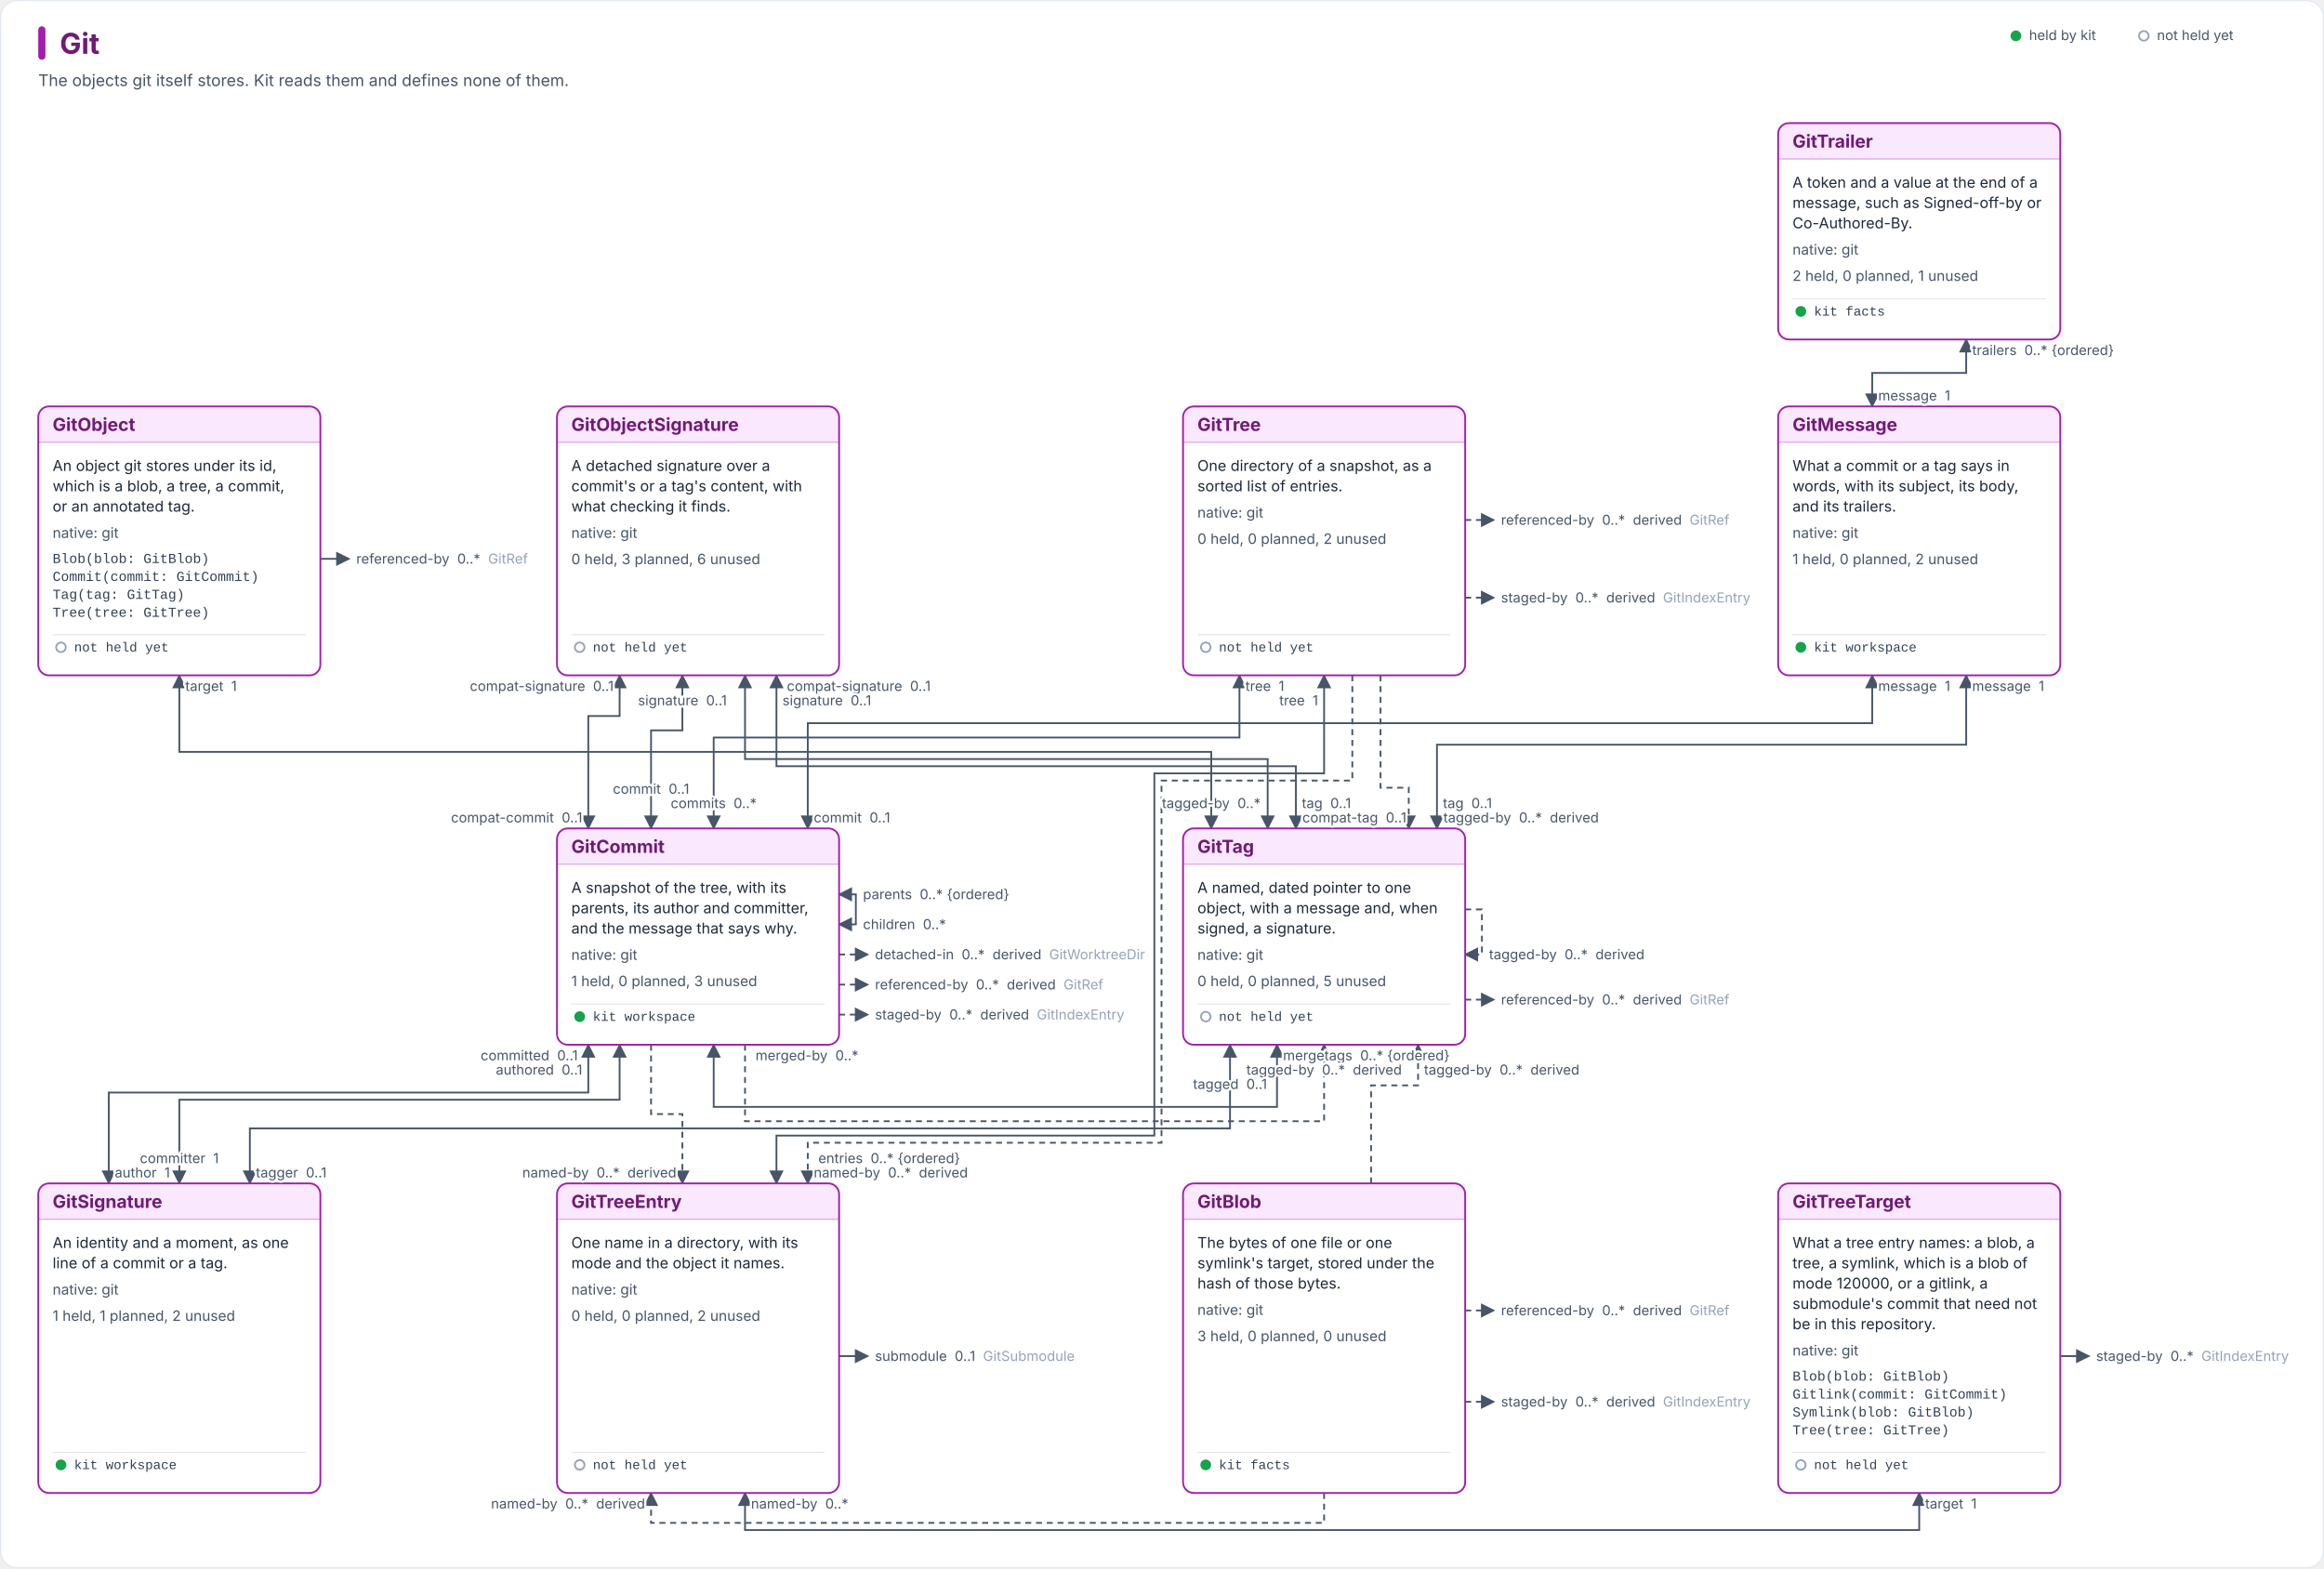
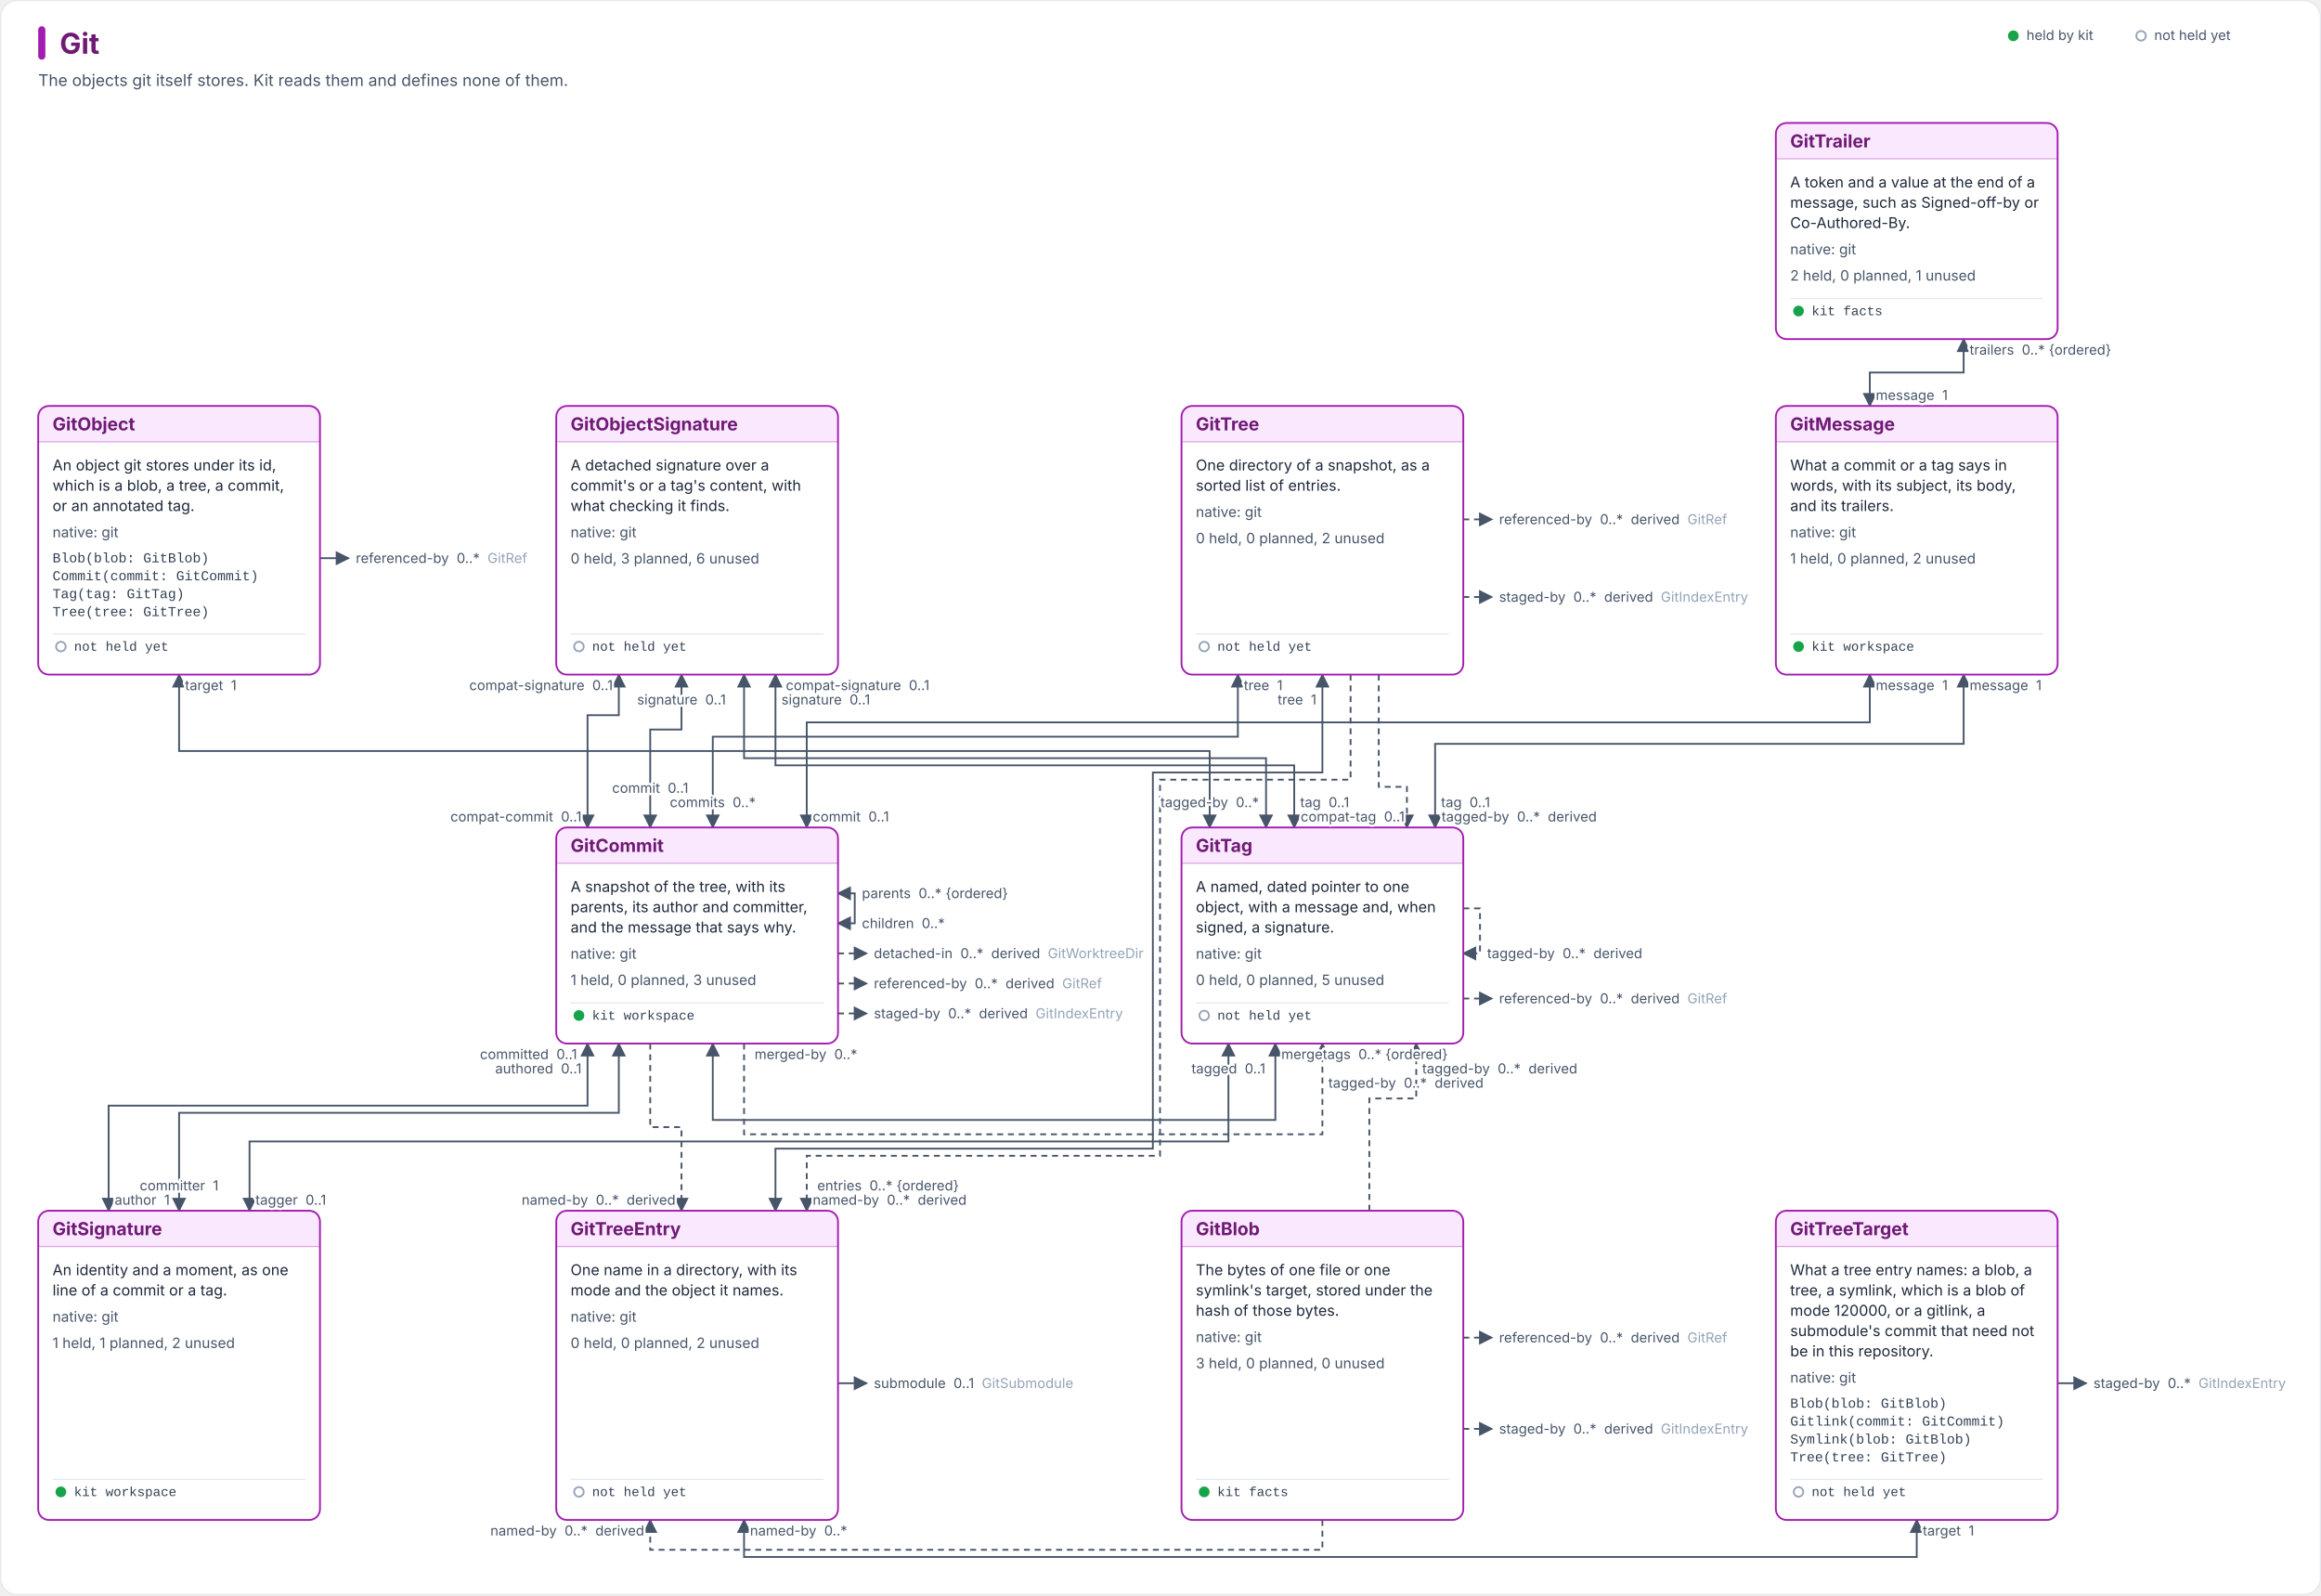
- <svg xmlns="http://www.w3.org/2000/svg" viewBox="0 0 1944 1312" width="1944" height="1312" role="img" aria-labelledby="title desc">
+ <svg xmlns="http://www.w3.org/2000/svg" viewBox="0 0 1944 1336" width="1944" height="1336" role="img" aria-labelledby="title desc">
  <defs>
    <marker id="arrow" viewBox="0 0 10 10" refX="9" refY="5" markerWidth="8" markerHeight="8" orient="auto-start-reverse">
      <path d="M 0 0 L 10 5 L 0 10 z" fill="#475569" />
    </marker>
    <style>
    text { font-family: Inter, -apple-system, "Segoe UI", Helvetica, Arial, sans-serif; font-size: 13px; fill: #0f172a; }
    .title { font-size: 24px; font-weight: 700; }
    .intro { font-size: 13.5px; fill: #475569; }
    .h { font-size: 15px; font-weight: 700; }
    .w { font-size: 12.5px; fill: #1e293b; }
    .ho { font-size: 12px; fill: #475569; }
    .p { font-size: 12px; }
    .m { font-family: "SF Mono", Menlo, Consolas, "Liberation Mono", monospace; font-size: 11.5px; fill: #334155; }
    .f { font-family: "SF Mono", Menlo, Consolas, "Liberation Mono", monospace; font-size: 11px; fill: #334155; }
    .lbl { font-size: 11.5px; fill: #475569; paint-order: stroke; stroke: #ffffff; stroke-width: 4px; stroke-linejoin: round; }
    .far { fill: #94a3b8; }
    .edge { stroke: #475569; stroke-width: 1.5; fill: none; marker-end: url(#arrow); }
    .both { marker-start: url(#arrow); }
    .dash { stroke-dasharray: 5 4; }
    </style>
  </defs>
-   <rect x="0.5" y="0.5" width="1943" height="1311" rx="14" fill="#ffffff" stroke="#e2e8f0" />
+   <rect x="0.5" y="0.5" width="1943" height="1335" rx="14" fill="#ffffff" stroke="#e2e8f0" />
  <rect x="32" y="22" width="6" height="28" rx="3" fill="#a21caf" />
  <text class="title" x="50" y="45" style="fill:#701a75">Git</text>
  <text class="intro" x="32" y="72">The objects git itself stores. Kit reads them and defines none of them.</text>
  <g transform="translate(1681.3,30)">
    <circle cx="5" cy="0" r="4.5" fill="#16a34a" />
    <text class="ho" x="16" y="3.5" style="font-size:11.5px">held by kit</text>
    <circle cx="112" cy="0" r="4" fill="#ffffff" stroke="#94a3b8" stroke-width="1.5" />
    <text class="ho" x="123" y="3.5" style="font-size:11.5px">not held yet</text>
  </g>
-   <path class="edge dash" d="M 1107.6 1249 L 1107.6 1274 L 544.6 1274 L 544.6 1249" />
-   <path class="edge dash" d="M 1225.6 1096.3 L 1249.6 1096.3" />
-   <path class="edge dash" d="M 1225.6 1172.7 L 1249.6 1172.7" />
-   <path class="edge dash" d="M 1146.9 990 L 1146.9 908 L 1186.2 908 L 1186.2 874" />
-   <path class="edge both" d="M 492.1 874 L 492.1 914 L 91 914 L 91 990" />
+   <path class="edge dash" d="M 1107.6 1273 L 1107.6 1298 L 544.6 1298 L 544.6 1273" />
+   <path class="edge dash" d="M 1225.6 1120.3 L 1249.6 1120.3" />
+   <path class="edge dash" d="M 1225.6 1196.7 L 1249.6 1196.7" />
+   <path class="edge dash" d="M 1146.9 1014 L 1146.9 920 L 1186.2 920 L 1186.2 874" />
+   <path class="edge both" d="M 492.1 874 L 492.1 926 L 91 926 L 91 1014" />
  <path class="edge both" d="M 701.9 748.2 L 715.9 748.2 L 715.9 773.3 L 701.9 773.3" />
-   <path class="edge both" d="M 518.3 874 L 518.3 920 L 150 920 L 150 990" />
+   <path class="edge both" d="M 518.3 874 L 518.3 932 L 150 932 L 150 1014" />
  <path class="edge both" d="M 492.1 693 L 492.1 599 L 518.3 599 L 518.3 565" />
  <path class="edge dash" d="M 701.9 798.5 L 725.9 798.5" />
-   <path class="edge both" d="M 597 874 L 597 926 L 1068.2 926 L 1068.2 874" />
+   <path class="edge both" d="M 597 874 L 597 938 L 1068.2 938 L 1068.2 874" />
  <path class="edge both" d="M 675.7 693 L 675.7 605 L 1566.1 605 L 1566.1 565" />
-   <path class="edge dash" d="M 544.6 874 L 544.6 932 L 570.8 932 L 570.8 990" />
+   <path class="edge dash" d="M 544.6 874 L 544.6 944 L 570.8 944 L 570.8 1014" />
  <path class="edge dash" d="M 701.9 823.7 L 725.9 823.7" />
  <path class="edge both" d="M 544.6 693 L 544.6 611 L 570.8 611 L 570.8 565" />
  <path class="edge dash" d="M 701.9 848.8 L 725.9 848.8" />
-   <path class="edge dash" d="M 623.2 874 L 623.2 938 L 1107.6 938 L 1107.6 874" />
+   <path class="edge dash" d="M 623.2 874 L 623.2 950 L 1107.6 950 L 1107.6 874" />
  <path class="edge both" d="M 597 693 L 597 617 L 1036.8 617 L 1036.8 565" />
  <path class="edge both" d="M 1644.7 565 L 1644.7 623 L 1202 623 L 1202 693" />
  <path class="edge both" d="M 1566.1 340 L 1566.1 312 L 1644.7 312 L 1644.7 284" />
  <path class="edge" d="M 268 467.5 L 292 467.5" />
  <path class="edge both" d="M 150 565 L 150 629 L 1013.2 629 L 1013.2 693" />
  <path class="edge both" d="M 623.2 565 L 623.2 635 L 1060.4 635 L 1060.4 693" />
  <path class="edge both" d="M 649.5 565 L 649.5 641 L 1084 641 L 1084 693" />
-   <path class="edge both" d="M 209 990 L 209 944 L 1028.9 944 L 1028.9 874" />
+   <path class="edge both" d="M 209 1014 L 209 956 L 1028.9 956 L 1028.9 874" />
  <path class="edge dash" d="M 1225.6 836.3 L 1249.6 836.3" />
  <path class="edge dash" d="M 1225.6 760.8 L 1239.6 760.8 L 1239.6 798.5 L 1225.6 798.5" />
-   <path class="edge both" d="M 1107.6 565 L 1107.6 647 L 965.6 647 L 965.6 950 L 649.5 950 L 649.5 990" />
-   <path class="edge dash" d="M 1131.2 565 L 1131.2 653 L 971.6 653 L 971.6 956 L 675.7 956 L 675.7 990" />
+   <path class="edge both" d="M 1107.6 565 L 1107.6 647 L 965.6 647 L 965.6 962 L 649.5 962 L 649.5 1014" />
+   <path class="edge dash" d="M 1131.2 565 L 1131.2 653 L 971.6 653 L 971.6 968 L 675.7 968 L 675.7 1014" />
  <path class="edge dash" d="M 1225.6 435 L 1249.6 435" />
  <path class="edge dash" d="M 1225.6 500 L 1249.6 500" />
  <path class="edge dash" d="M 1154.8 565 L 1154.8 659 L 1178.4 659 L 1178.4 693" />
-   <path class="edge" d="M 701.9 1134.5 L 725.9 1134.5" />
-   <path class="edge both" d="M 623.2 1249 L 623.2 1280 L 1605.4 1280 L 1605.4 1249" />
-   <path class="edge" d="M 1723.4 1134.5 L 1747.4 1134.5" />
-   <rect x="989.6" y="990" width="236" height="259" rx="9" fill="#ffffff" />
-   <path d="M 989.6 1020 V 999 A 9 9 0 0 1 998.6 990 H 1216.6 A 9 9 0 0 1 1225.6 999 V 1020 Z" fill="#fae8ff" />
-   <line x1="989.6" y1="1020" x2="1225.6" y2="1020" stroke="#a21caf" stroke-opacity=".35" />
-   <text class="h" x="1001.6" y="1010.5" style="fill:#701a75">GitBlob</text>
-   <text class="w" x="1001.6" y="1044">The bytes of one file or one</text>
-   <text class="w" x="1001.6" y="1061">symlink's target, stored under the</text>
-   <text class="w" x="1001.6" y="1078">hash of those bytes.</text>
-   <text class="ho" x="1001.6" y="1100">native: git</text>
-   <text class="ho" x="1001.6" y="1122">3 held, 0 planned, 0 unused</text>
-   <line x1="1001.6" y1="1215" x2="1213.6" y2="1215" stroke="#e2e8f0" />
-   <circle cx="1008.6" cy="1225.5" r="4.5" fill="#16a34a" />
-   <text class="f" x="1019.6" y="1229">kit facts</text>
-   <rect x="989.6" y="990" width="236" height="259" rx="9" fill="none" stroke="#a21caf" stroke-width="1.5" />
+   <path class="edge" d="M 701.9 1158.5 L 725.9 1158.5" />
+   <path class="edge both" d="M 623.2 1273 L 623.2 1304 L 1605.4 1304 L 1605.4 1273" />
+   <path class="edge" d="M 1723.4 1158.5 L 1747.4 1158.5" />
+   <rect x="989.6" y="1014" width="236" height="259" rx="9" fill="#ffffff" />
+   <path d="M 989.6 1044 V 1023 A 9 9 0 0 1 998.6 1014 H 1216.6 A 9 9 0 0 1 1225.6 1023 V 1044 Z" fill="#fae8ff" />
+   <line x1="989.6" y1="1044" x2="1225.6" y2="1044" stroke="#a21caf" stroke-opacity=".35" />
+   <text class="h" x="1001.6" y="1034.5" style="fill:#701a75">GitBlob</text>
+   <text class="w" x="1001.6" y="1068">The bytes of one file or one</text>
+   <text class="w" x="1001.6" y="1085">symlink's target, stored under the</text>
+   <text class="w" x="1001.6" y="1102">hash of those bytes.</text>
+   <text class="ho" x="1001.6" y="1124">native: git</text>
+   <text class="ho" x="1001.6" y="1146">3 held, 0 planned, 0 unused</text>
+   <line x1="1001.6" y1="1239" x2="1213.6" y2="1239" stroke="#e2e8f0" />
+   <circle cx="1008.6" cy="1249.5" r="4.5" fill="#16a34a" />
+   <text class="f" x="1019.6" y="1253">kit facts</text>
+   <rect x="989.6" y="1014" width="236" height="259" rx="9" fill="none" stroke="#a21caf" stroke-width="1.5" />
  <rect x="465.9" y="693" width="236" height="181" rx="9" fill="#ffffff" />
  <path d="M 465.9 723 V 702 A 9 9 0 0 1 474.9 693 H 692.9 A 9 9 0 0 1 701.9 702 V 723 Z" fill="#fae8ff" />
  <line x1="465.9" y1="723" x2="701.9" y2="723" stroke="#a21caf" stroke-opacity=".35" />
  <text class="h" x="477.9" y="713.5" style="fill:#701a75">GitCommit</text>
  <text class="w" x="477.9" y="747">A snapshot of the tree, with its</text>
  <text class="w" x="477.9" y="764">parents, its author and committer,</text>
  <text class="w" x="477.9" y="781">and the message that says why.</text>
  <text class="ho" x="477.9" y="803">native: git</text>
  <text class="ho" x="477.9" y="825">1 held, 0 planned, 3 unused</text>
  <line x1="477.9" y1="840" x2="689.9" y2="840" stroke="#e2e8f0" />
  <circle cx="484.9" cy="850.5" r="4.5" fill="#16a34a" />
  <text class="f" x="495.9" y="854">kit workspace</text>
  <rect x="465.9" y="693" width="236" height="181" rx="9" fill="none" stroke="#a21caf" stroke-width="1.5" />
  <rect x="1487.4" y="340" width="236" height="225" rx="9" fill="#ffffff" />
  <path d="M 1487.4 370 V 349 A 9 9 0 0 1 1496.4 340 H 1714.4 A 9 9 0 0 1 1723.4 349 V 370 Z" fill="#fae8ff" />
  <line x1="1487.4" y1="370" x2="1723.4" y2="370" stroke="#a21caf" stroke-opacity=".35" />
  <text class="h" x="1499.4" y="360.5" style="fill:#701a75">GitMessage</text>
  <text class="w" x="1499.4" y="394">What a commit or a tag says in</text>
  <text class="w" x="1499.4" y="411">words, with its subject, its body,</text>
  <text class="w" x="1499.4" y="428">and its trailers.</text>
  <text class="ho" x="1499.4" y="450">native: git</text>
  <text class="ho" x="1499.4" y="472">1 held, 0 planned, 2 unused</text>
  <line x1="1499.4" y1="531" x2="1711.4" y2="531" stroke="#e2e8f0" />
  <circle cx="1506.4" cy="541.5" r="4.5" fill="#16a34a" />
  <text class="f" x="1517.4" y="545">kit workspace</text>
  <rect x="1487.4" y="340" width="236" height="225" rx="9" fill="none" stroke="#a21caf" stroke-width="1.5" />
  <rect x="32" y="340" width="236" height="225" rx="9" fill="#ffffff" />
  <path d="M 32 370 V 349 A 9 9 0 0 1 41 340 H 259 A 9 9 0 0 1 268 349 V 370 Z" fill="#fae8ff" />
  <line x1="32" y1="370" x2="268" y2="370" stroke="#a21caf" stroke-opacity=".35" />
  <text class="h" x="44" y="360.5" style="fill:#701a75">GitObject</text>
  <text class="w" x="44" y="394">An object git stores under its id,</text>
  <text class="w" x="44" y="411">which is a blob, a tree, a commit,</text>
  <text class="w" x="44" y="428">or an annotated tag.</text>
  <text class="ho" x="44" y="450">native: git</text>
  <text class="m" x="44" y="471">Blob(blob: GitBlob)</text>
  <text class="m" x="44" y="486">Commit(commit: GitCommit)</text>
  <text class="m" x="44" y="501">Tag(tag: GitTag)</text>
  <text class="m" x="44" y="516">Tree(tree: GitTree)</text>
  <line x1="44" y1="531" x2="256" y2="531" stroke="#e2e8f0" />
  <circle cx="51" cy="541.5" r="4" fill="#ffffff" stroke="#94a3b8" stroke-width="1.5" />
  <text class="f" x="62" y="545">not held yet</text>
  <rect x="32" y="340" width="236" height="225" rx="9" fill="none" stroke="#a21caf" stroke-width="1.5" />
  <rect x="465.9" y="340" width="236" height="225" rx="9" fill="#ffffff" />
  <path d="M 465.9 370 V 349 A 9 9 0 0 1 474.9 340 H 692.9 A 9 9 0 0 1 701.9 349 V 370 Z" fill="#fae8ff" />
  <line x1="465.9" y1="370" x2="701.9" y2="370" stroke="#a21caf" stroke-opacity=".35" />
  <text class="h" x="477.9" y="360.5" style="fill:#701a75">GitObjectSignature</text>
  <text class="w" x="477.9" y="394">A detached signature over a</text>
  <text class="w" x="477.9" y="411">commit's or a tag's content, with</text>
  <text class="w" x="477.9" y="428">what checking it finds.</text>
  <text class="ho" x="477.9" y="450">native: git</text>
  <text class="ho" x="477.9" y="472">0 held, 3 planned, 6 unused</text>
  <line x1="477.9" y1="531" x2="689.9" y2="531" stroke="#e2e8f0" />
  <circle cx="484.9" cy="541.5" r="4" fill="#ffffff" stroke="#94a3b8" stroke-width="1.5" />
  <text class="f" x="495.9" y="545">not held yet</text>
  <rect x="465.9" y="340" width="236" height="225" rx="9" fill="none" stroke="#a21caf" stroke-width="1.5" />
-   <rect x="32" y="990" width="236" height="259" rx="9" fill="#ffffff" />
-   <path d="M 32 1020 V 999 A 9 9 0 0 1 41 990 H 259 A 9 9 0 0 1 268 999 V 1020 Z" fill="#fae8ff" />
-   <line x1="32" y1="1020" x2="268" y2="1020" stroke="#a21caf" stroke-opacity=".35" />
-   <text class="h" x="44" y="1010.5" style="fill:#701a75">GitSignature</text>
-   <text class="w" x="44" y="1044">An identity and a moment, as one</text>
-   <text class="w" x="44" y="1061">line of a commit or a tag.</text>
-   <text class="ho" x="44" y="1083">native: git</text>
-   <text class="ho" x="44" y="1105">1 held, 1 planned, 2 unused</text>
-   <line x1="44" y1="1215" x2="256" y2="1215" stroke="#e2e8f0" />
-   <circle cx="51" cy="1225.5" r="4.5" fill="#16a34a" />
-   <text class="f" x="62" y="1229">kit workspace</text>
-   <rect x="32" y="990" width="236" height="259" rx="9" fill="none" stroke="#a21caf" stroke-width="1.5" />
+   <rect x="32" y="1014" width="236" height="259" rx="9" fill="#ffffff" />
+   <path d="M 32 1044 V 1023 A 9 9 0 0 1 41 1014 H 259 A 9 9 0 0 1 268 1023 V 1044 Z" fill="#fae8ff" />
+   <line x1="32" y1="1044" x2="268" y2="1044" stroke="#a21caf" stroke-opacity=".35" />
+   <text class="h" x="44" y="1034.5" style="fill:#701a75">GitSignature</text>
+   <text class="w" x="44" y="1068">An identity and a moment, as one</text>
+   <text class="w" x="44" y="1085">line of a commit or a tag.</text>
+   <text class="ho" x="44" y="1107">native: git</text>
+   <text class="ho" x="44" y="1129">1 held, 1 planned, 2 unused</text>
+   <line x1="44" y1="1239" x2="256" y2="1239" stroke="#e2e8f0" />
+   <circle cx="51" cy="1249.5" r="4.5" fill="#16a34a" />
+   <text class="f" x="62" y="1253">kit workspace</text>
+   <rect x="32" y="1014" width="236" height="259" rx="9" fill="none" stroke="#a21caf" stroke-width="1.5" />
  <rect x="989.6" y="693" width="236" height="181" rx="9" fill="#ffffff" />
  <path d="M 989.6 723 V 702 A 9 9 0 0 1 998.6 693 H 1216.6 A 9 9 0 0 1 1225.6 702 V 723 Z" fill="#fae8ff" />
  <line x1="989.6" y1="723" x2="1225.6" y2="723" stroke="#a21caf" stroke-opacity=".35" />
  <text class="h" x="1001.6" y="713.5" style="fill:#701a75">GitTag</text>
  <text class="w" x="1001.6" y="747">A named, dated pointer to one</text>
  <text class="w" x="1001.6" y="764">object, with a message and, when</text>
  <text class="w" x="1001.6" y="781">signed, a signature.</text>
  <text class="ho" x="1001.6" y="803">native: git</text>
  <text class="ho" x="1001.6" y="825">0 held, 0 planned, 5 unused</text>
  <line x1="1001.6" y1="840" x2="1213.6" y2="840" stroke="#e2e8f0" />
  <circle cx="1008.6" cy="850.5" r="4" fill="#ffffff" stroke="#94a3b8" stroke-width="1.5" />
  <text class="f" x="1019.6" y="854">not held yet</text>
  <rect x="989.6" y="693" width="236" height="181" rx="9" fill="none" stroke="#a21caf" stroke-width="1.5" />
  <rect x="1487.4" y="103" width="236" height="181" rx="9" fill="#ffffff" />
  <path d="M 1487.4 133 V 112 A 9 9 0 0 1 1496.4 103 H 1714.4 A 9 9 0 0 1 1723.4 112 V 133 Z" fill="#fae8ff" />
  <line x1="1487.4" y1="133" x2="1723.4" y2="133" stroke="#a21caf" stroke-opacity=".35" />
  <text class="h" x="1499.4" y="123.5" style="fill:#701a75">GitTrailer</text>
  <text class="w" x="1499.4" y="157">A token and a value at the end of a</text>
  <text class="w" x="1499.4" y="174">message, such as Signed-off-by or</text>
  <text class="w" x="1499.4" y="191">Co-Authored-By.</text>
  <text class="ho" x="1499.4" y="213">native: git</text>
  <text class="ho" x="1499.4" y="235">2 held, 0 planned, 1 unused</text>
  <line x1="1499.4" y1="250" x2="1711.4" y2="250" stroke="#e2e8f0" />
  <circle cx="1506.4" cy="260.5" r="4.5" fill="#16a34a" />
  <text class="f" x="1517.4" y="264">kit facts</text>
  <rect x="1487.4" y="103" width="236" height="181" rx="9" fill="none" stroke="#a21caf" stroke-width="1.5" />
  <rect x="989.6" y="340" width="236" height="225" rx="9" fill="#ffffff" />
  <path d="M 989.6 370 V 349 A 9 9 0 0 1 998.6 340 H 1216.6 A 9 9 0 0 1 1225.6 349 V 370 Z" fill="#fae8ff" />
  <line x1="989.6" y1="370" x2="1225.6" y2="370" stroke="#a21caf" stroke-opacity=".35" />
  <text class="h" x="1001.6" y="360.5" style="fill:#701a75">GitTree</text>
  <text class="w" x="1001.6" y="394">One directory of a snapshot, as a</text>
  <text class="w" x="1001.6" y="411">sorted list of entries.</text>
  <text class="ho" x="1001.6" y="433">native: git</text>
  <text class="ho" x="1001.6" y="455">0 held, 0 planned, 2 unused</text>
  <line x1="1001.6" y1="531" x2="1213.6" y2="531" stroke="#e2e8f0" />
  <circle cx="1008.6" cy="541.5" r="4" fill="#ffffff" stroke="#94a3b8" stroke-width="1.5" />
  <text class="f" x="1019.6" y="545">not held yet</text>
  <rect x="989.6" y="340" width="236" height="225" rx="9" fill="none" stroke="#a21caf" stroke-width="1.5" />
-   <rect x="465.9" y="990" width="236" height="259" rx="9" fill="#ffffff" />
-   <path d="M 465.9 1020 V 999 A 9 9 0 0 1 474.9 990 H 692.9 A 9 9 0 0 1 701.9 999 V 1020 Z" fill="#fae8ff" />
-   <line x1="465.9" y1="1020" x2="701.9" y2="1020" stroke="#a21caf" stroke-opacity=".35" />
-   <text class="h" x="477.9" y="1010.5" style="fill:#701a75">GitTreeEntry</text>
-   <text class="w" x="477.9" y="1044">One name in a directory, with its</text>
-   <text class="w" x="477.9" y="1061">mode and the object it names.</text>
-   <text class="ho" x="477.9" y="1083">native: git</text>
-   <text class="ho" x="477.9" y="1105">0 held, 0 planned, 2 unused</text>
-   <line x1="477.9" y1="1215" x2="689.9" y2="1215" stroke="#e2e8f0" />
-   <circle cx="484.9" cy="1225.5" r="4" fill="#ffffff" stroke="#94a3b8" stroke-width="1.5" />
-   <text class="f" x="495.9" y="1229">not held yet</text>
-   <rect x="465.9" y="990" width="236" height="259" rx="9" fill="none" stroke="#a21caf" stroke-width="1.5" />
-   <rect x="1487.4" y="990" width="236" height="259" rx="9" fill="#ffffff" />
-   <path d="M 1487.4 1020 V 999 A 9 9 0 0 1 1496.4 990 H 1714.4 A 9 9 0 0 1 1723.4 999 V 1020 Z" fill="#fae8ff" />
-   <line x1="1487.4" y1="1020" x2="1723.4" y2="1020" stroke="#a21caf" stroke-opacity=".35" />
-   <text class="h" x="1499.4" y="1010.5" style="fill:#701a75">GitTreeTarget</text>
-   <text class="w" x="1499.4" y="1044">What a tree entry names: a blob, a</text>
-   <text class="w" x="1499.4" y="1061">tree, a symlink, which is a blob of</text>
-   <text class="w" x="1499.4" y="1078">mode 120000, or a gitlink, a</text>
-   <text class="w" x="1499.4" y="1095">submodule's commit that need not</text>
-   <text class="w" x="1499.4" y="1112">be in this repository.</text>
-   <text class="ho" x="1499.4" y="1134">native: git</text>
-   <text class="m" x="1499.4" y="1155">Blob(blob: GitBlob)</text>
-   <text class="m" x="1499.4" y="1170">Gitlink(commit: GitCommit)</text>
-   <text class="m" x="1499.4" y="1185">Symlink(blob: GitBlob)</text>
-   <text class="m" x="1499.4" y="1200">Tree(tree: GitTree)</text>
-   <line x1="1499.4" y1="1215" x2="1711.4" y2="1215" stroke="#e2e8f0" />
-   <circle cx="1506.4" cy="1225.5" r="4" fill="#ffffff" stroke="#94a3b8" stroke-width="1.5" />
-   <text class="f" x="1517.4" y="1229">not held yet</text>
-   <rect x="1487.4" y="990" width="236" height="259" rx="9" fill="none" stroke="#a21caf" stroke-width="1.5" />
-   <text class="lbl" xml:space="preserve" x="539.6" y="1262" text-anchor="end">named-by  0..*  derived</text>
-   <text class="lbl" xml:space="preserve" x="1255.6" y="1100.3">referenced-by  0..*  derived  <tspan class="far">GitRef</tspan>
-   </text>
-   <text class="lbl" xml:space="preserve" x="1255.6" y="1176.7">staged-by  0..*  derived  <tspan class="far">GitIndexEntry</tspan>
+   <rect x="465.9" y="1014" width="236" height="259" rx="9" fill="#ffffff" />
+   <path d="M 465.9 1044 V 1023 A 9 9 0 0 1 474.9 1014 H 692.9 A 9 9 0 0 1 701.9 1023 V 1044 Z" fill="#fae8ff" />
+   <line x1="465.9" y1="1044" x2="701.9" y2="1044" stroke="#a21caf" stroke-opacity=".35" />
+   <text class="h" x="477.9" y="1034.5" style="fill:#701a75">GitTreeEntry</text>
+   <text class="w" x="477.9" y="1068">One name in a directory, with its</text>
+   <text class="w" x="477.9" y="1085">mode and the object it names.</text>
+   <text class="ho" x="477.9" y="1107">native: git</text>
+   <text class="ho" x="477.9" y="1129">0 held, 0 planned, 2 unused</text>
+   <line x1="477.9" y1="1239" x2="689.9" y2="1239" stroke="#e2e8f0" />
+   <circle cx="484.9" cy="1249.5" r="4" fill="#ffffff" stroke="#94a3b8" stroke-width="1.5" />
+   <text class="f" x="495.9" y="1253">not held yet</text>
+   <rect x="465.9" y="1014" width="236" height="259" rx="9" fill="none" stroke="#a21caf" stroke-width="1.5" />
+   <rect x="1487.4" y="1014" width="236" height="259" rx="9" fill="#ffffff" />
+   <path d="M 1487.4 1044 V 1023 A 9 9 0 0 1 1496.4 1014 H 1714.4 A 9 9 0 0 1 1723.4 1023 V 1044 Z" fill="#fae8ff" />
+   <line x1="1487.4" y1="1044" x2="1723.4" y2="1044" stroke="#a21caf" stroke-opacity=".35" />
+   <text class="h" x="1499.4" y="1034.5" style="fill:#701a75">GitTreeTarget</text>
+   <text class="w" x="1499.4" y="1068">What a tree entry names: a blob, a</text>
+   <text class="w" x="1499.4" y="1085">tree, a symlink, which is a blob of</text>
+   <text class="w" x="1499.4" y="1102">mode 120000, or a gitlink, a</text>
+   <text class="w" x="1499.4" y="1119">submodule's commit that need not</text>
+   <text class="w" x="1499.4" y="1136">be in this repository.</text>
+   <text class="ho" x="1499.4" y="1158">native: git</text>
+   <text class="m" x="1499.4" y="1179">Blob(blob: GitBlob)</text>
+   <text class="m" x="1499.4" y="1194">Gitlink(commit: GitCommit)</text>
+   <text class="m" x="1499.4" y="1209">Symlink(blob: GitBlob)</text>
+   <text class="m" x="1499.4" y="1224">Tree(tree: GitTree)</text>
+   <line x1="1499.4" y1="1239" x2="1711.4" y2="1239" stroke="#e2e8f0" />
+   <circle cx="1506.4" cy="1249.5" r="4" fill="#ffffff" stroke="#94a3b8" stroke-width="1.5" />
+   <text class="f" x="1517.4" y="1253">not held yet</text>
+   <rect x="1487.4" y="1014" width="236" height="259" rx="9" fill="none" stroke="#a21caf" stroke-width="1.5" />
+   <text class="lbl" xml:space="preserve" x="539.6" y="1286" text-anchor="end">named-by  0..*  derived</text>
+   <text class="lbl" xml:space="preserve" x="1255.6" y="1124.3">referenced-by  0..*  derived  <tspan class="far">GitRef</tspan>
+   </text>
+   <text class="lbl" xml:space="preserve" x="1255.6" y="1200.7">staged-by  0..*  derived  <tspan class="far">GitIndexEntry</tspan>
  </text>
  <text class="lbl" xml:space="preserve" x="1191.2" y="899">tagged-by  0..*  derived</text>
  <text class="lbl" xml:space="preserve" x="487.1" y="899" text-anchor="end">authored  0..1</text>
-   <text class="lbl" xml:space="preserve" x="96" y="985">author  1</text>
+   <text class="lbl" xml:space="preserve" x="96" y="1009">author  1</text>
  <text class="lbl" xml:space="preserve" x="721.9" y="752.2">parents  0..* {ordered}</text>
  <text class="lbl" xml:space="preserve" x="721.9" y="777.3">children  0..*</text>
  <text class="lbl" xml:space="preserve" x="483.3" y="887" text-anchor="end">committed  0..1</text>
-   <text class="lbl" xml:space="preserve" x="150" y="973" text-anchor="middle">committer  1</text>
+   <text class="lbl" xml:space="preserve" x="150" y="997" text-anchor="middle">committer  1</text>
  <text class="lbl" xml:space="preserve" x="487.1" y="688" text-anchor="end">compat-commit  0..1</text>
  <text class="lbl" xml:space="preserve" x="513.3" y="578" text-anchor="end">compat-signature  0..1</text>
  <text class="lbl" xml:space="preserve" x="731.9" y="802.5">detached-in  0..*  derived  <tspan class="far">GitWorktreeDir</tspan>
  </text>
  <text class="lbl" xml:space="preserve" x="632" y="887">merged-by  0..*</text>
  <text class="lbl" xml:space="preserve" x="1073.2" y="887">mergetags  0..* {ordered}</text>
  <text class="lbl" xml:space="preserve" x="680.7" y="688">commit  0..1</text>
  <text class="lbl" xml:space="preserve" x="1571.1" y="578">message  1</text>
-   <text class="lbl" xml:space="preserve" x="565.8" y="985" text-anchor="end">named-by  0..*  derived</text>
+   <text class="lbl" xml:space="preserve" x="565.8" y="1009" text-anchor="end">named-by  0..*  derived</text>
  <text class="lbl" xml:space="preserve" x="731.9" y="827.7">referenced-by  0..*  derived  <tspan class="far">GitRef</tspan>
  </text>
  <text class="lbl" xml:space="preserve" x="544.6" y="664" text-anchor="middle">commit  0..1</text>
  <text class="lbl" xml:space="preserve" x="570.8" y="590" text-anchor="middle">signature  0..1</text>
  <text class="lbl" xml:space="preserve" x="731.9" y="852.8">staged-by  0..*  derived  <tspan class="far">GitIndexEntry</tspan>
  </text>
-   <text class="lbl" xml:space="preserve" x="1107.6" y="899" text-anchor="middle">tagged-by  0..*  derived</text>
+   <text class="lbl" xml:space="preserve" x="1112.6" y="911">tagged-by  0..*  derived</text>
  <text class="lbl" xml:space="preserve" x="597" y="676" text-anchor="middle">commits  0..*</text>
  <text class="lbl" xml:space="preserve" x="1041.8" y="578">tree  1</text>
  <text class="lbl" xml:space="preserve" x="1649.7" y="578">message  1</text>
  <text class="lbl" xml:space="preserve" x="1207" y="676">tag  0..1</text>
  <text class="lbl" xml:space="preserve" x="1571.1" y="335">message  1</text>
  <text class="lbl" xml:space="preserve" x="1649.7" y="297">trailers  0..* {ordered}</text>
  <text class="lbl" xml:space="preserve" x="298" y="471.5">referenced-by  0..*  <tspan class="far">GitRef</tspan>
  </text>
  <text class="lbl" xml:space="preserve" x="155" y="578">target  1</text>
  <text class="lbl" xml:space="preserve" x="1013.2" y="676" text-anchor="middle">tagged-by  0..*</text>
  <text class="lbl" xml:space="preserve" x="658.2" y="578">compat-signature  0..1</text>
  <text class="lbl" xml:space="preserve" x="1089.4" y="688">compat-tag  0..1</text>
  <text class="lbl" xml:space="preserve" x="654.5" y="590">signature  0..1</text>
  <text class="lbl" xml:space="preserve" x="1089" y="676">tag  0..1</text>
-   <text class="lbl" xml:space="preserve" x="214" y="985">tagger  0..1</text>
-   <text class="lbl" xml:space="preserve" x="1028.9" y="911" text-anchor="middle">tagged  0..1</text>
+   <text class="lbl" xml:space="preserve" x="214" y="1009">tagger  0..1</text>
+   <text class="lbl" xml:space="preserve" x="1028.9" y="899" text-anchor="middle">tagged  0..1</text>
  <text class="lbl" xml:space="preserve" x="1255.6" y="840.3">referenced-by  0..*  derived  <tspan class="far">GitRef</tspan>
  </text>
  <text class="lbl" xml:space="preserve" x="1245.6" y="802.5">tagged-by  0..*  derived</text>
  <text class="lbl" xml:space="preserve" x="1102.6" y="590" text-anchor="end">tree  1</text>
-   <text class="lbl" xml:space="preserve" x="684.5" y="973">entries  0..* {ordered}</text>
-   <text class="lbl" xml:space="preserve" x="680.7" y="985">named-by  0..*  derived</text>
+   <text class="lbl" xml:space="preserve" x="684.5" y="997">entries  0..* {ordered}</text>
+   <text class="lbl" xml:space="preserve" x="680.7" y="1009">named-by  0..*  derived</text>
  <text class="lbl" xml:space="preserve" x="1255.6" y="439">referenced-by  0..*  derived  <tspan class="far">GitRef</tspan>
  </text>
  <text class="lbl" xml:space="preserve" x="1255.6" y="504">staged-by  0..*  derived  <tspan class="far">GitIndexEntry</tspan>
  </text>
  <text class="lbl" xml:space="preserve" x="1207.4" y="688">tagged-by  0..*  derived</text>
-   <text class="lbl" xml:space="preserve" x="731.9" y="1138.5">submodule  0..1  <tspan class="far">GitSubmodule</tspan>
-   </text>
-   <text class="lbl" xml:space="preserve" x="628.2" y="1262">named-by  0..*</text>
-   <text class="lbl" xml:space="preserve" x="1610.4" y="1262">target  1</text>
-   <text class="lbl" xml:space="preserve" x="1753.4" y="1138.5">staged-by  0..*  <tspan class="far">GitIndexEntry</tspan>
+   <text class="lbl" xml:space="preserve" x="731.9" y="1162.5">submodule  0..1  <tspan class="far">GitSubmodule</tspan>
+   </text>
+   <text class="lbl" xml:space="preserve" x="628.2" y="1286">named-by  0..*</text>
+   <text class="lbl" xml:space="preserve" x="1610.4" y="1286">target  1</text>
+   <text class="lbl" xml:space="preserve" x="1753.4" y="1162.5">staged-by  0..*  <tspan class="far">GitIndexEntry</tspan>
  </text>
</svg>
